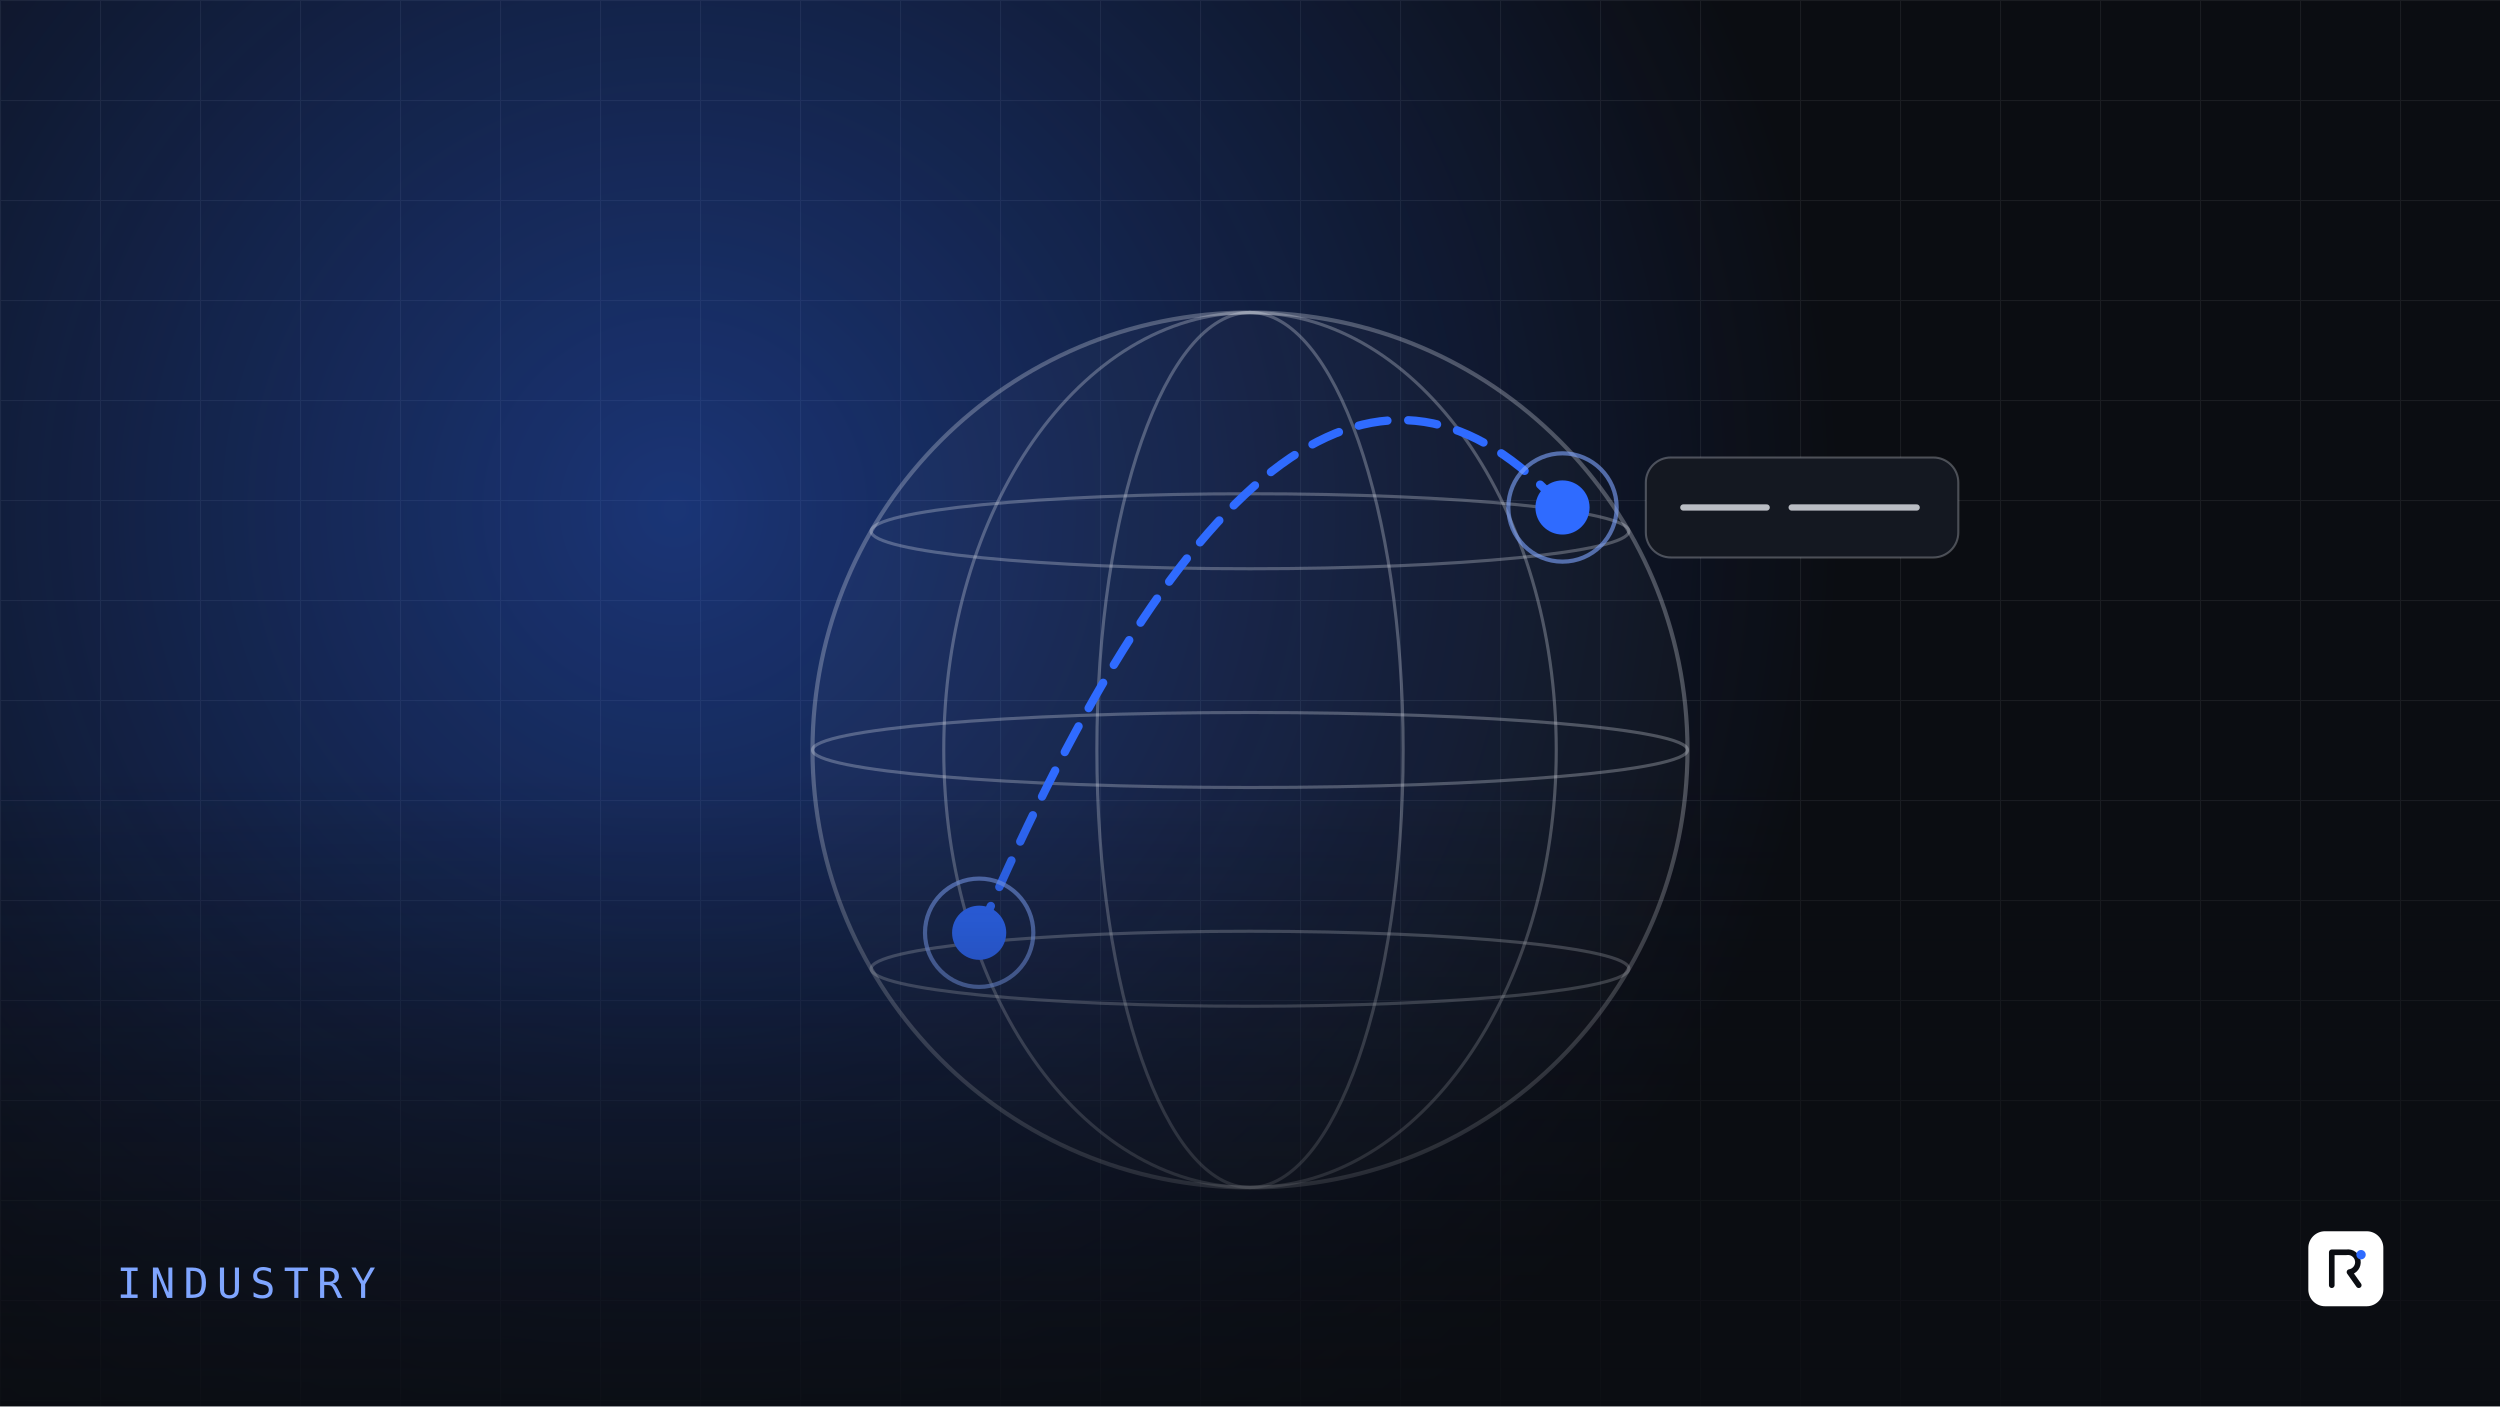
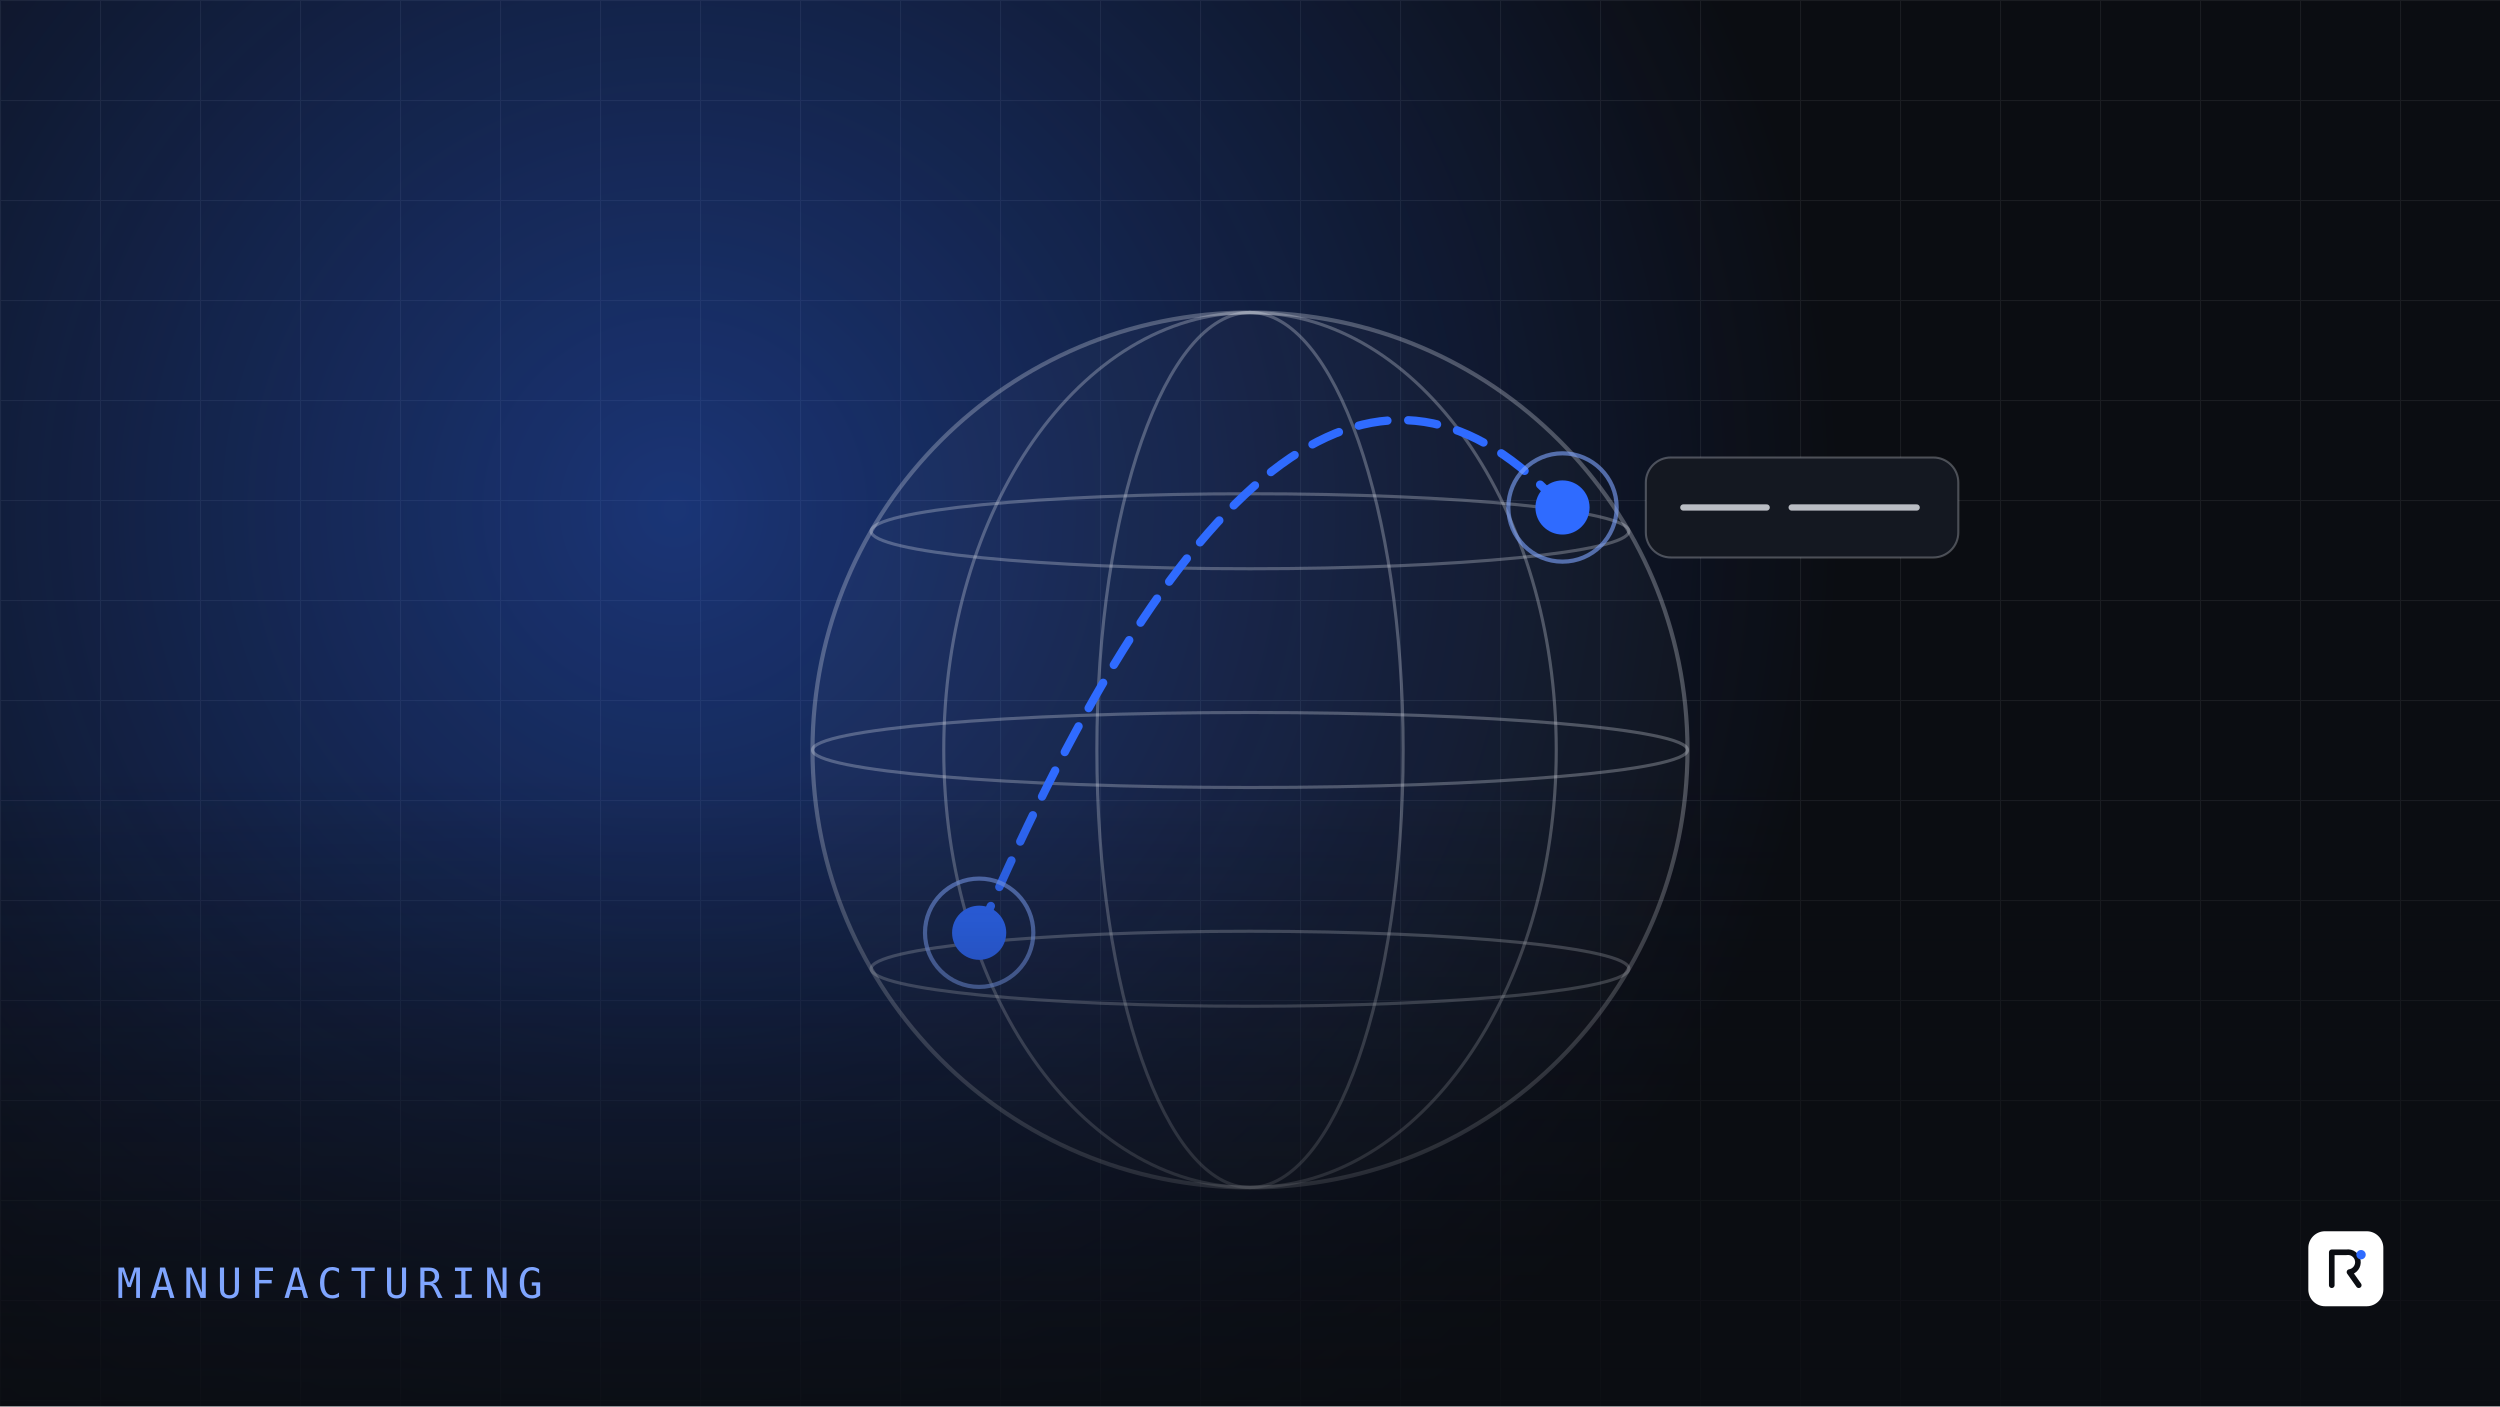
<svg xmlns="http://www.w3.org/2000/svg" viewBox="0 0 1200 675" width="1200" height="675" role="img" aria-label="LDC graduation and buyer traceability: why factory data is now a business asset">
  <defs>
    <radialGradient id="g" cx="324" cy="244.6" r="560" gradientUnits="userSpaceOnUse">
      <stop offset="0" stop-color="#2F6BFF" stop-opacity=".42" />
      <stop offset="1" stop-color="#2F6BFF" stop-opacity="0" />
    </radialGradient>
    <pattern id="p" width="48" height="48" patternUnits="userSpaceOnUse">
      <path d="M48 0H0V48" fill="none" stroke="rgba(255,255,255,.07)" stroke-width="1" />
    </pattern>
    <linearGradient id="scan" x1="0" y1="0" x2="0" y2="1">
      <stop offset="0" stop-color="#2F6BFF" stop-opacity="0" />
      <stop offset="1" stop-color="#2F6BFF" stop-opacity=".35" />
    </linearGradient>
    <linearGradient id="v" x1="0" y1="0" x2="0" y2="1">
      <stop offset=".55" stop-color="#0B0D12" stop-opacity="0" />
      <stop offset="1" stop-color="#0B0D12" stop-opacity=".85" />
    </linearGradient>
  </defs>
  <rect width="1200" height="675" fill="#0B0D12" />
  <rect width="1200" height="675" fill="url(#p)" />
  <rect width="1200" height="675" fill="url(#g)" />
  <g fill="none" stroke-linecap="round">
    <circle cx="600" cy="360" r="210" stroke="rgba(233,236,242,.28)" stroke-width="2" fill="rgba(255,255,255,.02)" />
    <ellipse cx="600" cy="360" rx="73.5" ry="210" stroke="rgba(233,236,242,.28)" stroke-width="1.5" fill="none" />
    <ellipse cx="600" cy="360" rx="147" ry="210" stroke="rgba(233,236,242,.28)" stroke-width="1.5" fill="none" />
    <ellipse cx="600" cy="255" rx="181.865" ry="18" stroke="rgba(233,236,242,.28)" stroke-width="1.5" fill="none" />
    <ellipse cx="600" cy="360" rx="210" ry="18" stroke="rgba(233,236,242,.28)" stroke-width="1.5" fill="none" />
    <ellipse cx="600" cy="465" rx="181.865" ry="18" stroke="rgba(233,236,242,.28)" stroke-width="1.5" fill="none" />
    <path d="M470 447.717 Q 620 100 750 243.591" stroke="#2F6BFF" stroke-width="4" fill="none" stroke-dasharray="14 10" />
    <circle cx="470" cy="447.717" r="13" fill="#2F6BFF" />
    <circle cx="470" cy="447.717" r="26" stroke="#7FA5FF" stroke-width="2" fill="none" opacity=".6" />
    <circle cx="750" cy="243.591" r="13" fill="#2F6BFF" />
    <circle cx="750" cy="243.591" r="26" stroke="#7FA5FF" stroke-width="2" fill="none" opacity=".6" />
    <rect x="790" y="219.591" width="150" height="48" rx="12" fill="#141821" stroke="rgba(233,236,242,.28)" />
    <path d="M808 243.591h40M860 243.591h60" stroke="rgba(233,236,242,.78)" stroke-width="3" stroke-linecap="round" />
  </g>
  <rect width="1200" height="675" fill="url(#v)" />
-   <text x="56" y="623" fill="#7FA5FF" font-family="ui-monospace,SFMono-Regular,Menlo,monospace" font-size="20" letter-spacing="4">INDUSTRY</text>
+   <text x="56" y="623" fill="#7FA5FF" font-family="ui-monospace,SFMono-Regular,Menlo,monospace" font-size="20" letter-spacing="4">MANUFACTURING</text>
  <g transform="translate(1108 591)">
    <rect width="36" height="36" rx="8" fill="#fff" />
    <path d="M11.25 25.9V10.1h7a4.8 4.8 0 0 1 1.5 9.5L24.2 25.9" fill="none" stroke="#0B0D12" stroke-width="2.7" stroke-linecap="round" stroke-linejoin="round" />
    <circle cx="25.3" cy="11.25" r="2.25" fill="#2F6BFF" />
  </g>
</svg>
